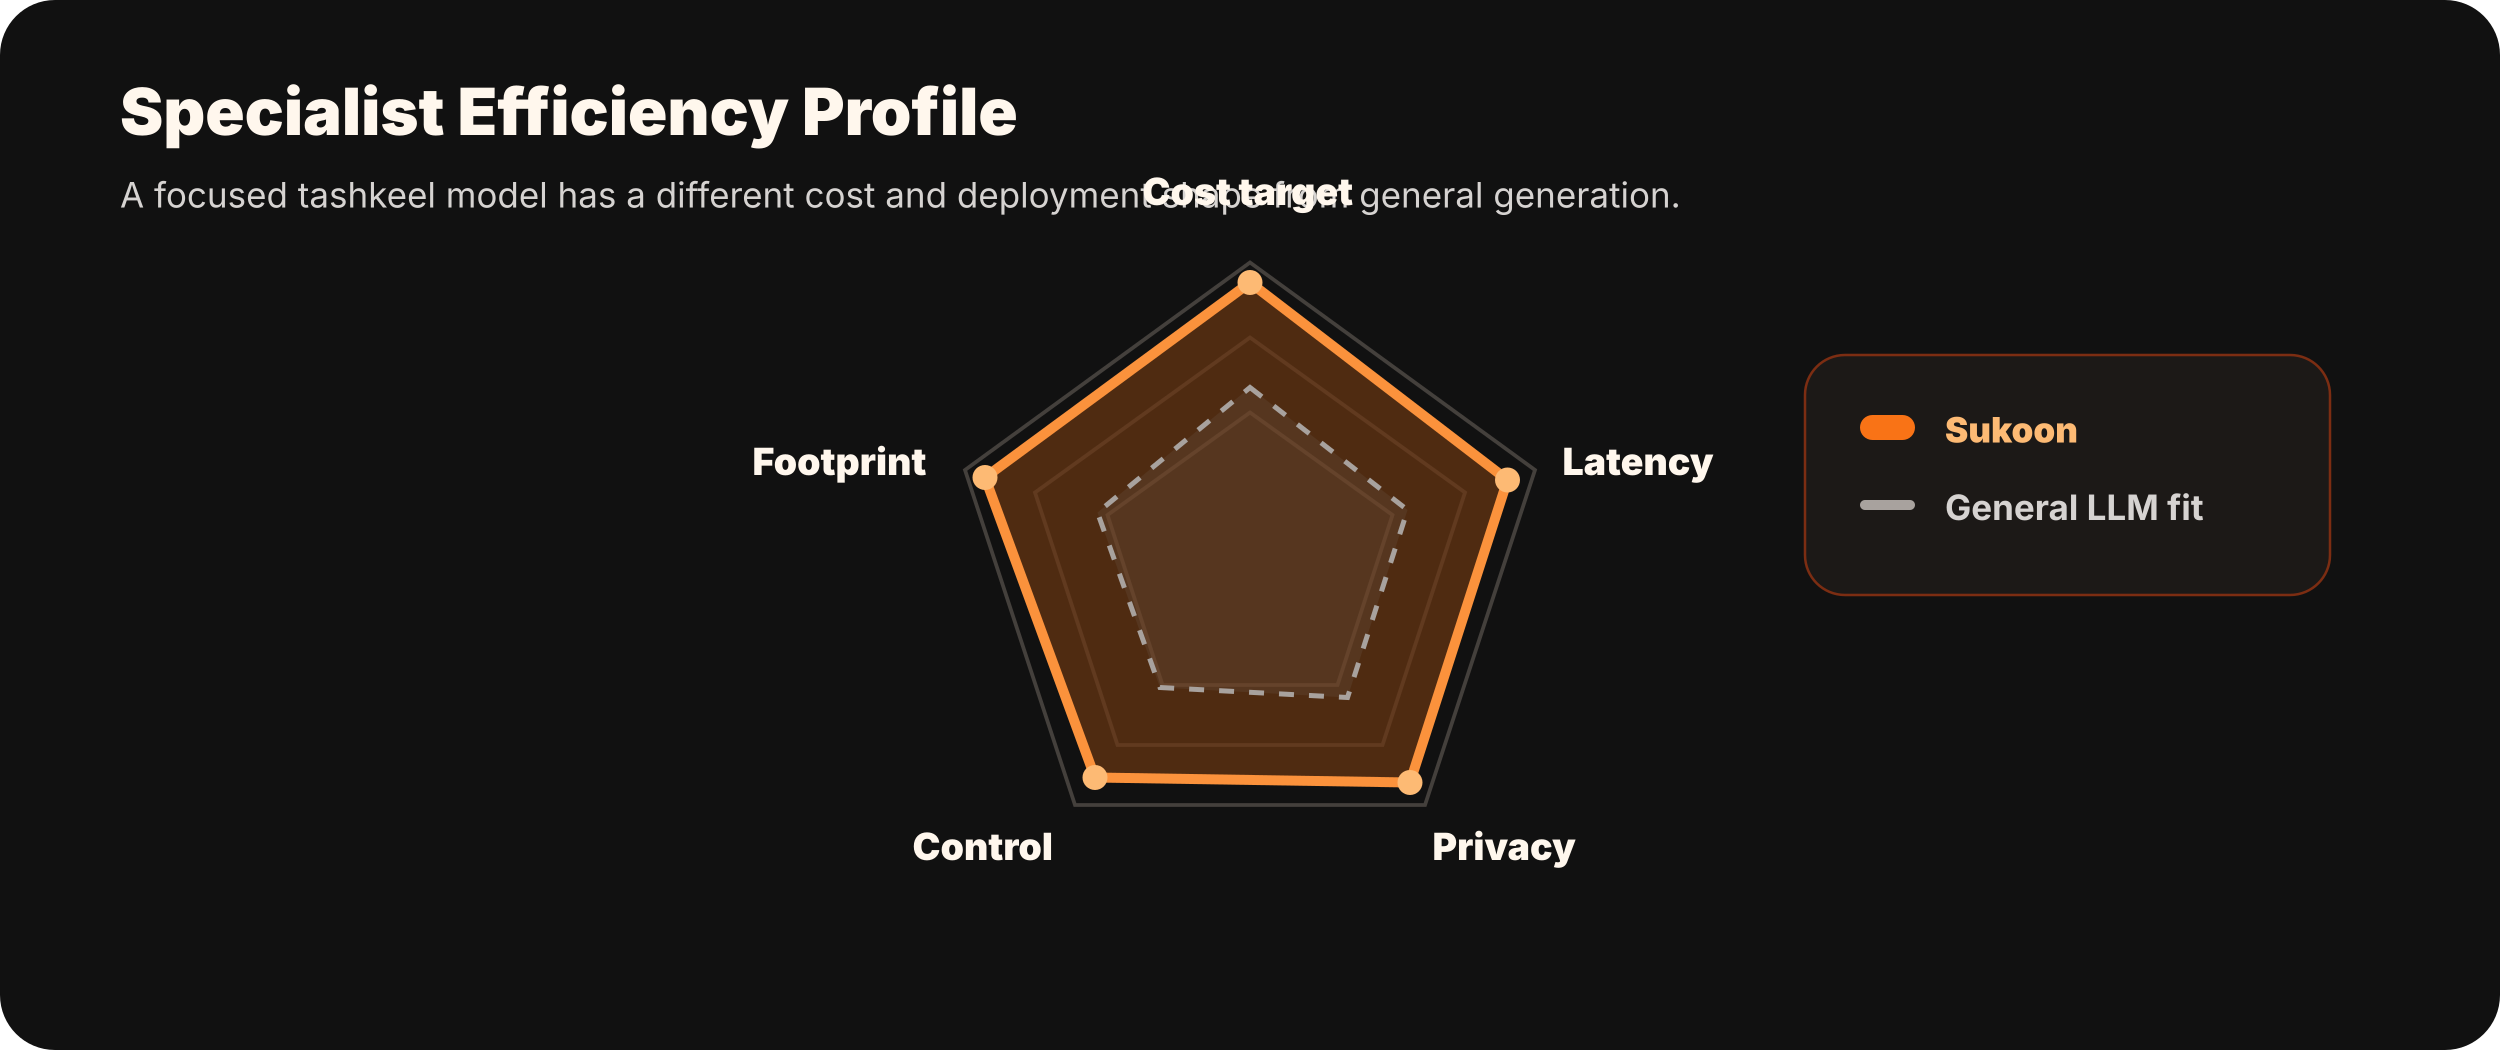
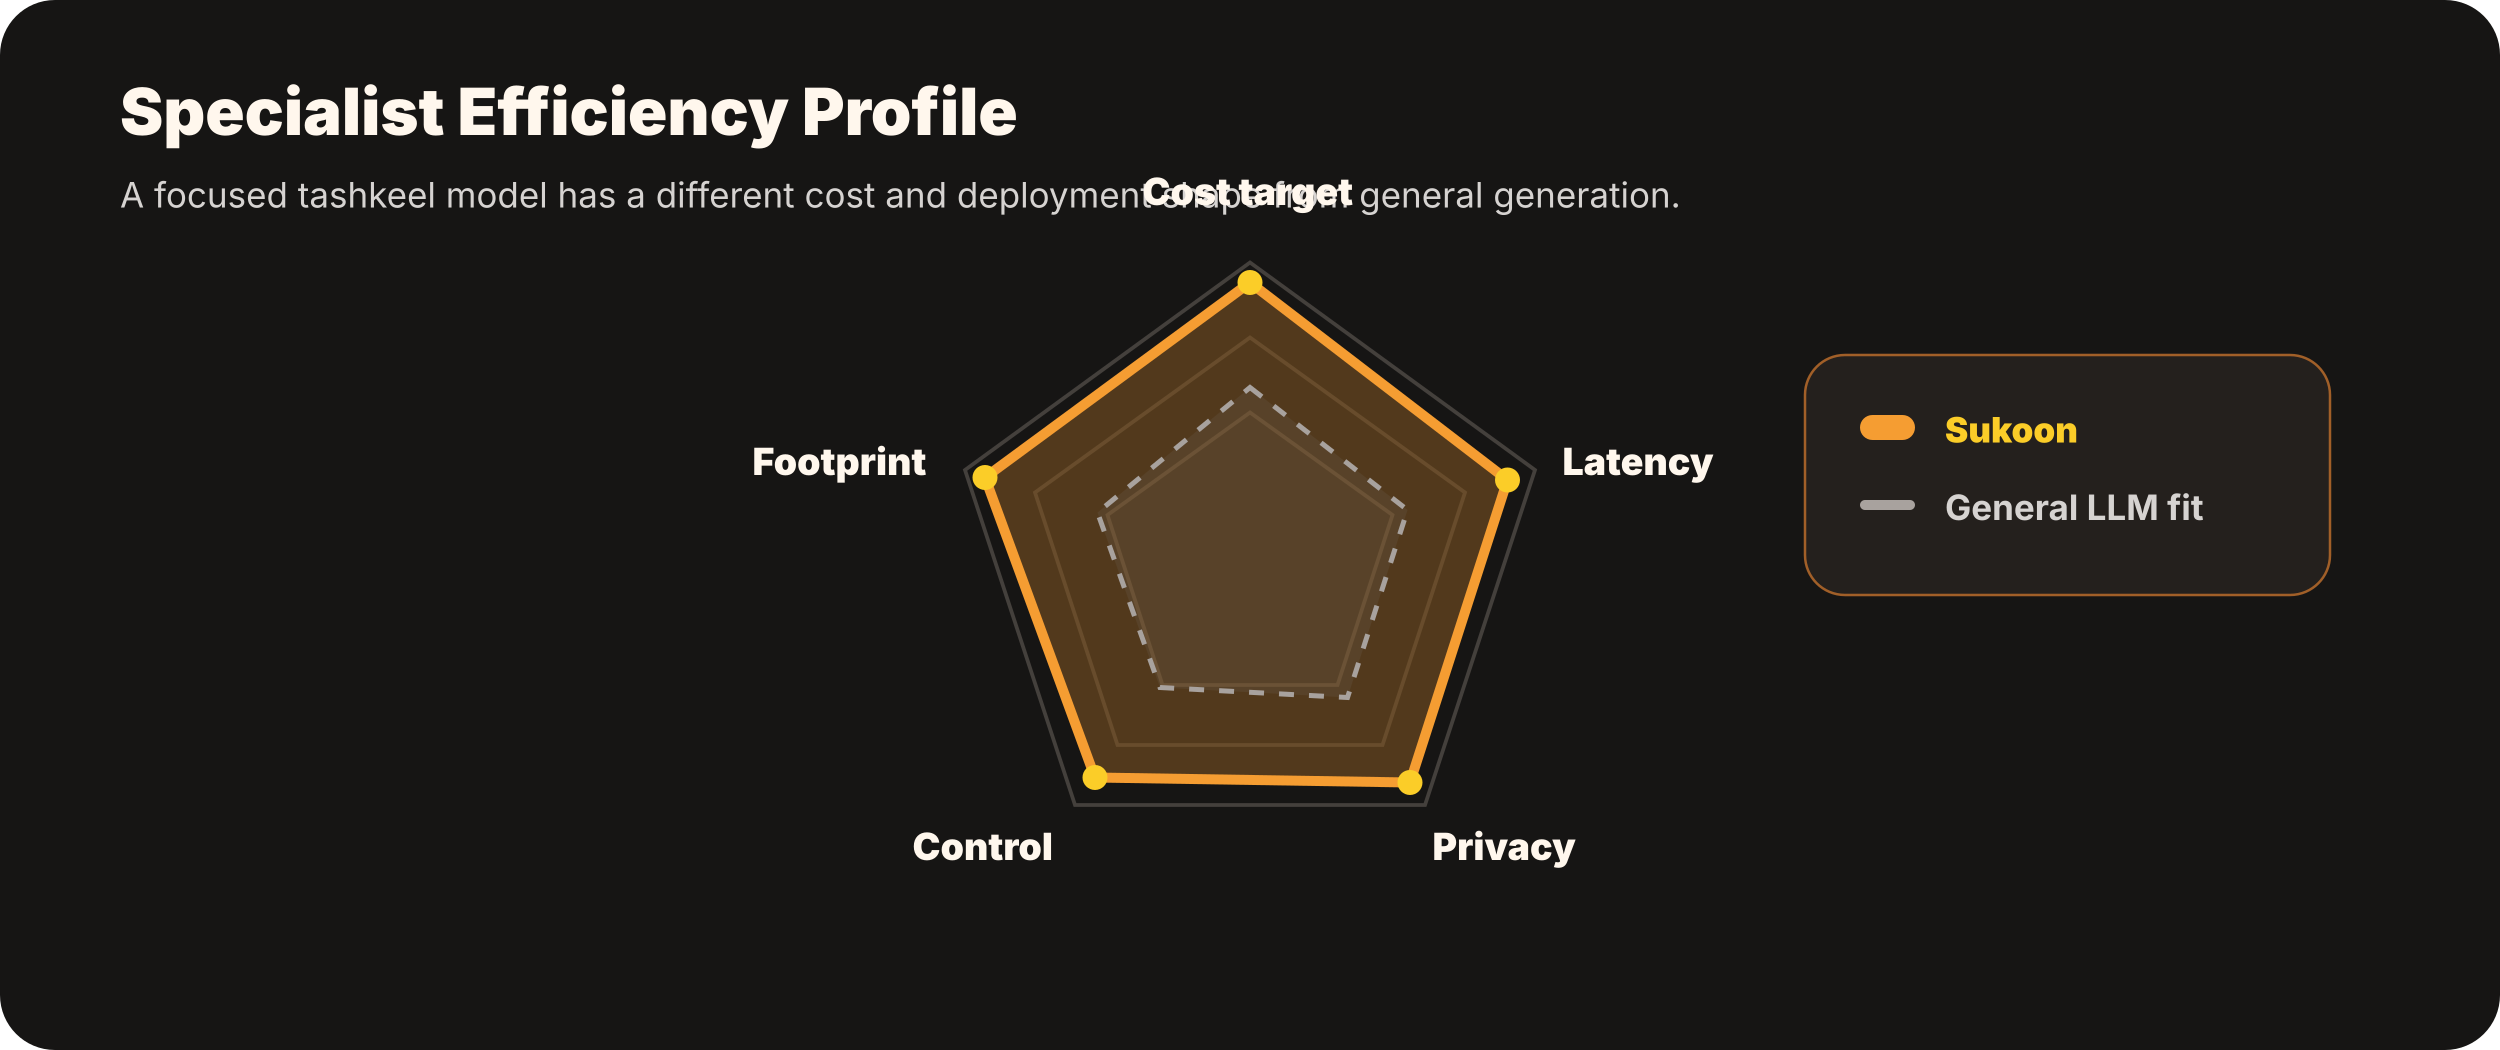
<svg xmlns="http://www.w3.org/2000/svg" width="1000" height="420" viewBox="0 0 1000 420" fill="none" role="img" aria-labelledby="title desc">
-   <rect width="1000" height="420" rx="22" fill="#111111" />
+   <rect width="1000" height="420" rx="22" fill="#161514" />
  <text x="48" y="54" font-family="Inter, Segoe UI, Arial, sans-serif" font-size="26" font-weight="900" fill="#FFF7ED">Specialist Efficiency Profile</text>
  <text x="48" y="83" font-family="Inter, Segoe UI, Arial, sans-serif" font-size="14" fill="#D6D3D1">A focused tashkeel model has a different cost and deployment shape from general generation.</text>
  <g transform="translate(500 225)">
    <polygon points="0,-120 114,-37 70,97 -70,97 -114,-37" fill="none" stroke="#44403C" stroke-width="1.5" />
-     <polygon points="0,-90 86,-28 53,73 -53,73 -86,-28" fill="none" stroke="#292524" stroke-width="1.5" />
-     <polygon points="0,-60 57,-19 35,49 -35,49 -57,-19" fill="none" stroke="#292524" stroke-width="1.5" />
-     <polygon points="0,-112 103,-33 64,88 -62,86 -106,-34" fill="#F97316" fill-opacity="0.27" stroke="#FB923C" stroke-width="4" />
+     <polygon points="0,-90 86,-28 53,73 -53,73 -86,-28" fill="none" stroke="#342F2B" stroke-width="1.5" />
+     <polygon points="0,-60 57,-19 35,49 -35,49 -57,-19" fill="none" stroke="#342F2B" stroke-width="1.5" />
+     <polygon points="0,-112 103,-33 64,88 -62,86 -106,-34" fill="#F59D32" fill-opacity="0.27" stroke="#F59D32" stroke-width="4" />
    <polygon points="0,-70 63,-21 39,54 -36,50 -61,-20" fill="#78716C" fill-opacity="0.16" stroke="#A8A29E" stroke-width="2" stroke-dasharray="6 6" />
-     <circle cx="0" cy="-112" r="5" fill="#FDBA74" />
-     <circle cx="103" cy="-33" r="5" fill="#FDBA74" />
-     <circle cx="64" cy="88" r="5" fill="#FDBA74" />
-     <circle cx="-62" cy="86" r="5" fill="#FDBA74" />
-     <circle cx="-106" cy="-34" r="5" fill="#FDBA74" />
+     <circle cx="0" cy="-112" r="5" fill="#FBCD28" />
+     <circle cx="103" cy="-33" r="5" fill="#FBCD28" />
+     <circle cx="64" cy="88" r="5" fill="#FBCD28" />
+     <circle cx="-62" cy="86" r="5" fill="#FBCD28" />
+     <circle cx="-106" cy="-34" r="5" fill="#FBCD28" />
    <text x="-43" y="-143" font-family="Inter, Segoe UI, Arial, sans-serif" font-size="15" font-weight="900" fill="#FFF7ED">Cost target</text>
    <text x="125" y="-35" font-family="Inter, Segoe UI, Arial, sans-serif" font-size="15" font-weight="900" fill="#FFF7ED">Latency</text>
    <text x="73" y="119" font-family="Inter, Segoe UI, Arial, sans-serif" font-size="15" font-weight="900" fill="#FFF7ED">Privacy</text>
    <text x="-135" y="119" font-family="Inter, Segoe UI, Arial, sans-serif" font-size="15" font-weight="900" fill="#FFF7ED">Control</text>
    <text x="-199" y="-35" font-family="Inter, Segoe UI, Arial, sans-serif" font-size="15" font-weight="900" fill="#FFF7ED">Footprint</text>
  </g>
  <g transform="translate(722 142)">
-     <rect width="210" height="96" rx="16" fill="#1C1917" stroke="#7C2D12" />
-     <rect x="22" y="24" width="22" height="10" rx="5" fill="#F97316" />
-     <text x="56" y="35" font-family="Inter, Segoe UI, Arial, sans-serif" font-size="14" font-weight="900" fill="#FDBA74">Sukoon</text>
+     <rect width="210" height="96" rx="16" fill="#24201D" stroke="#A15F28" />
+     <rect x="22" y="24" width="22" height="10" rx="5" fill="#F59D32" />
+     <text x="56" y="35" font-family="Inter, Segoe UI, Arial, sans-serif" font-size="14" font-weight="900" fill="#FBCD28">Sukoon</text>
    <rect x="22" y="58" width="22" height="4" rx="2" fill="#A8A29E" />
    <text x="56" y="66" font-family="Inter, Segoe UI, Arial, sans-serif" font-size="14" font-weight="700" fill="#D6D3D1">General LLM fit</text>
  </g>
</svg>
